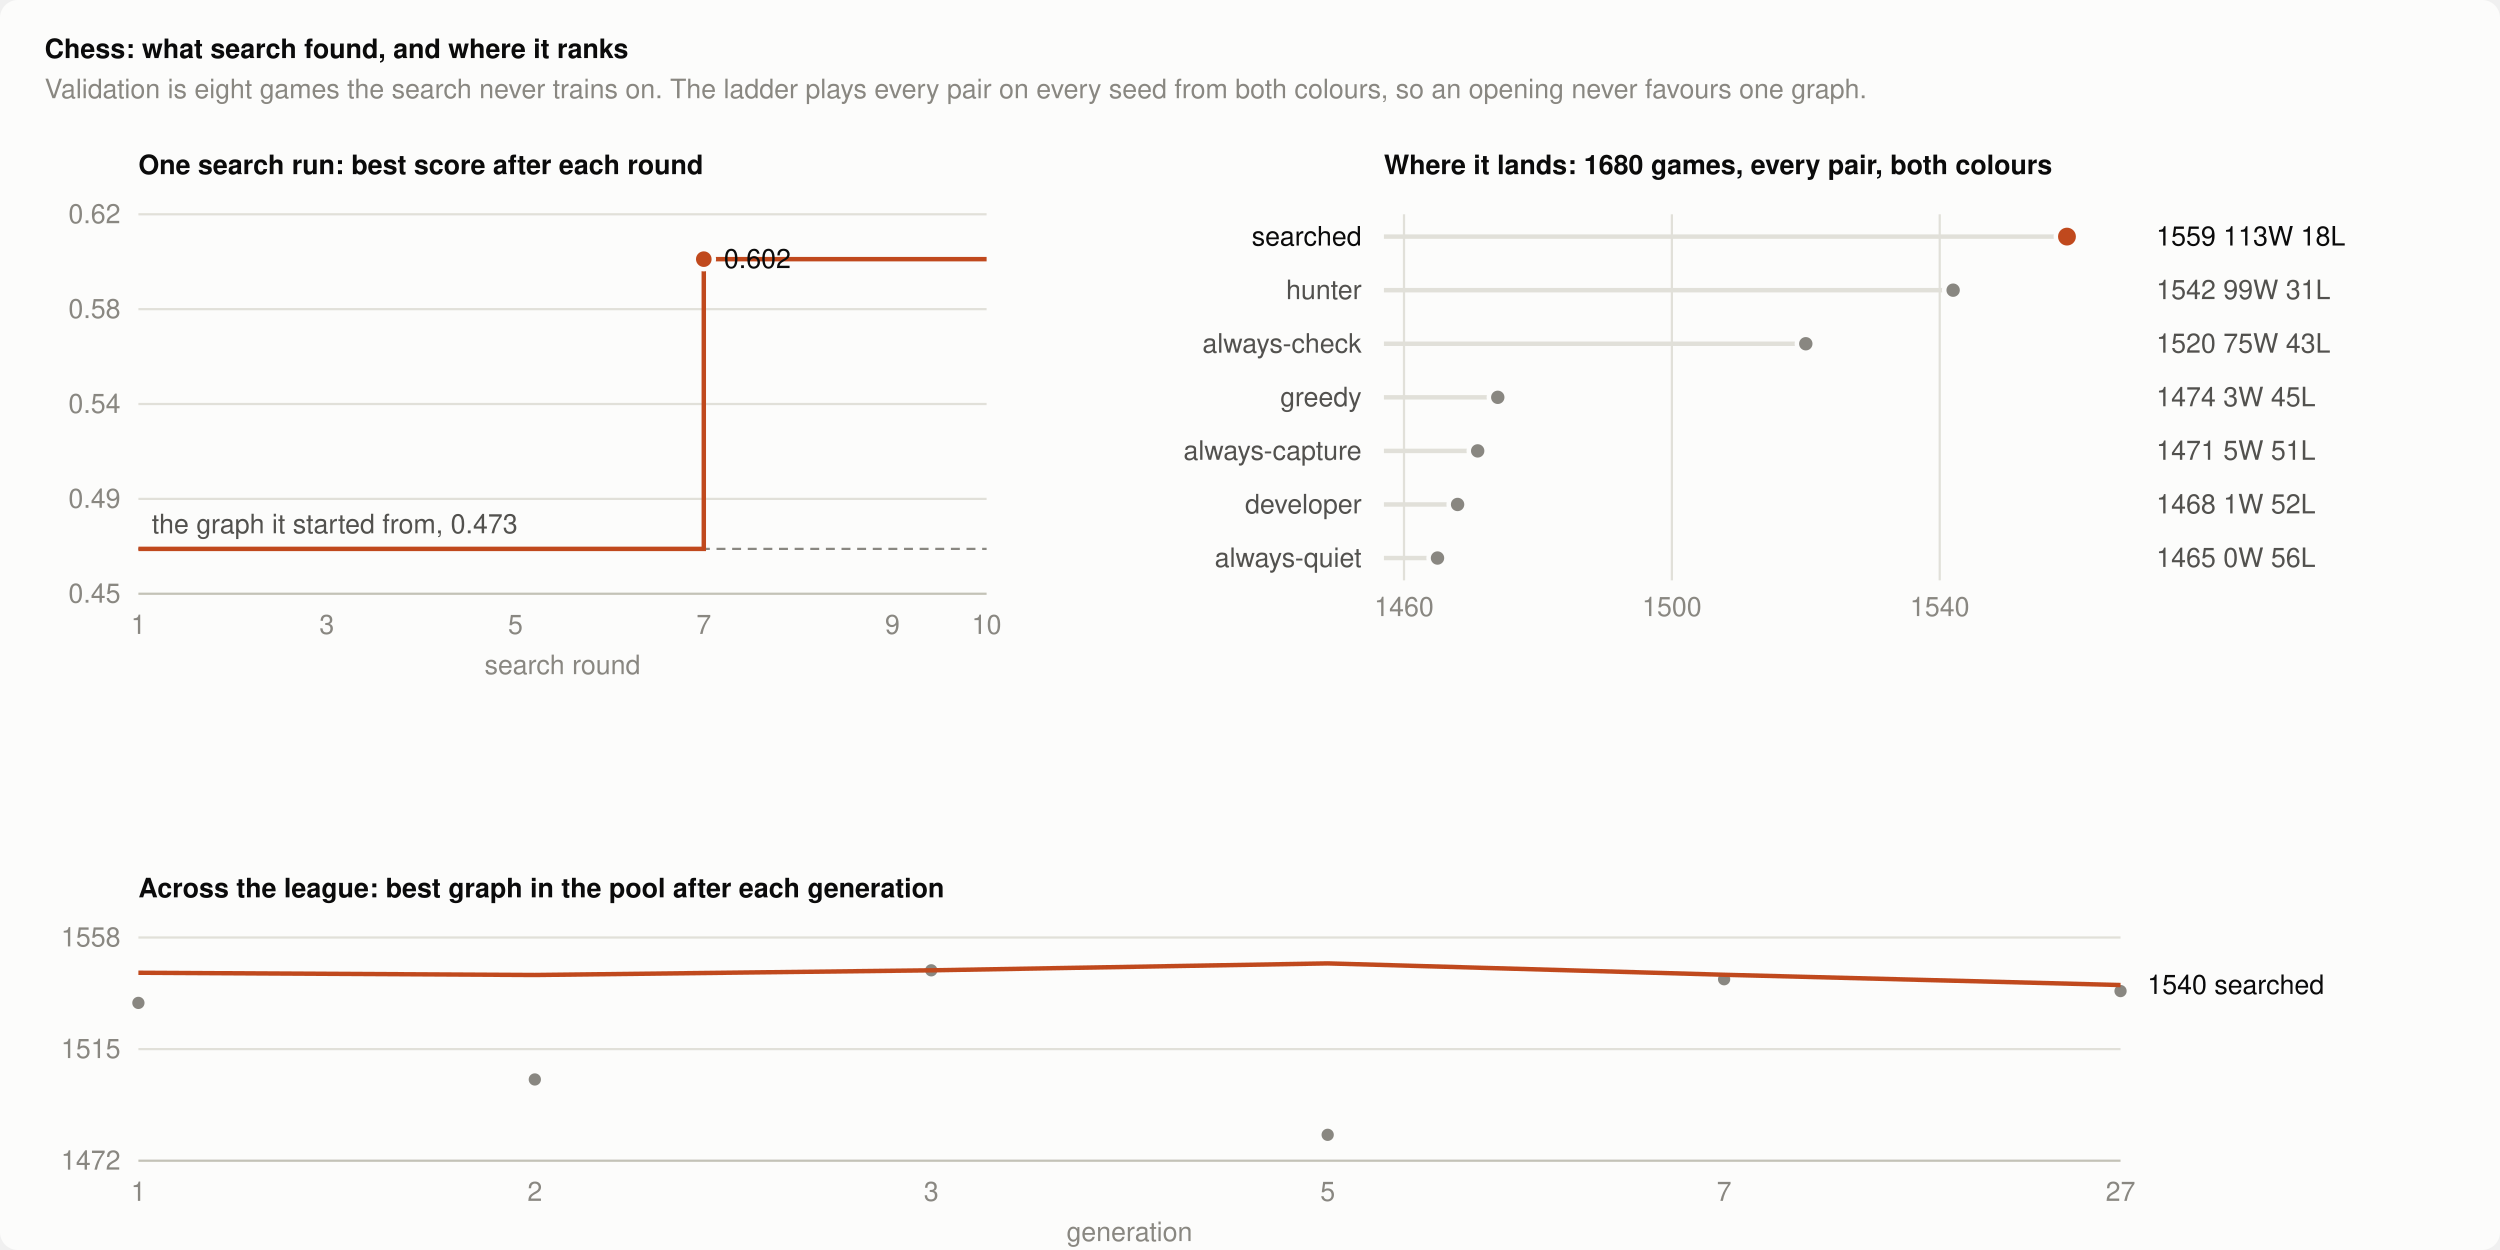
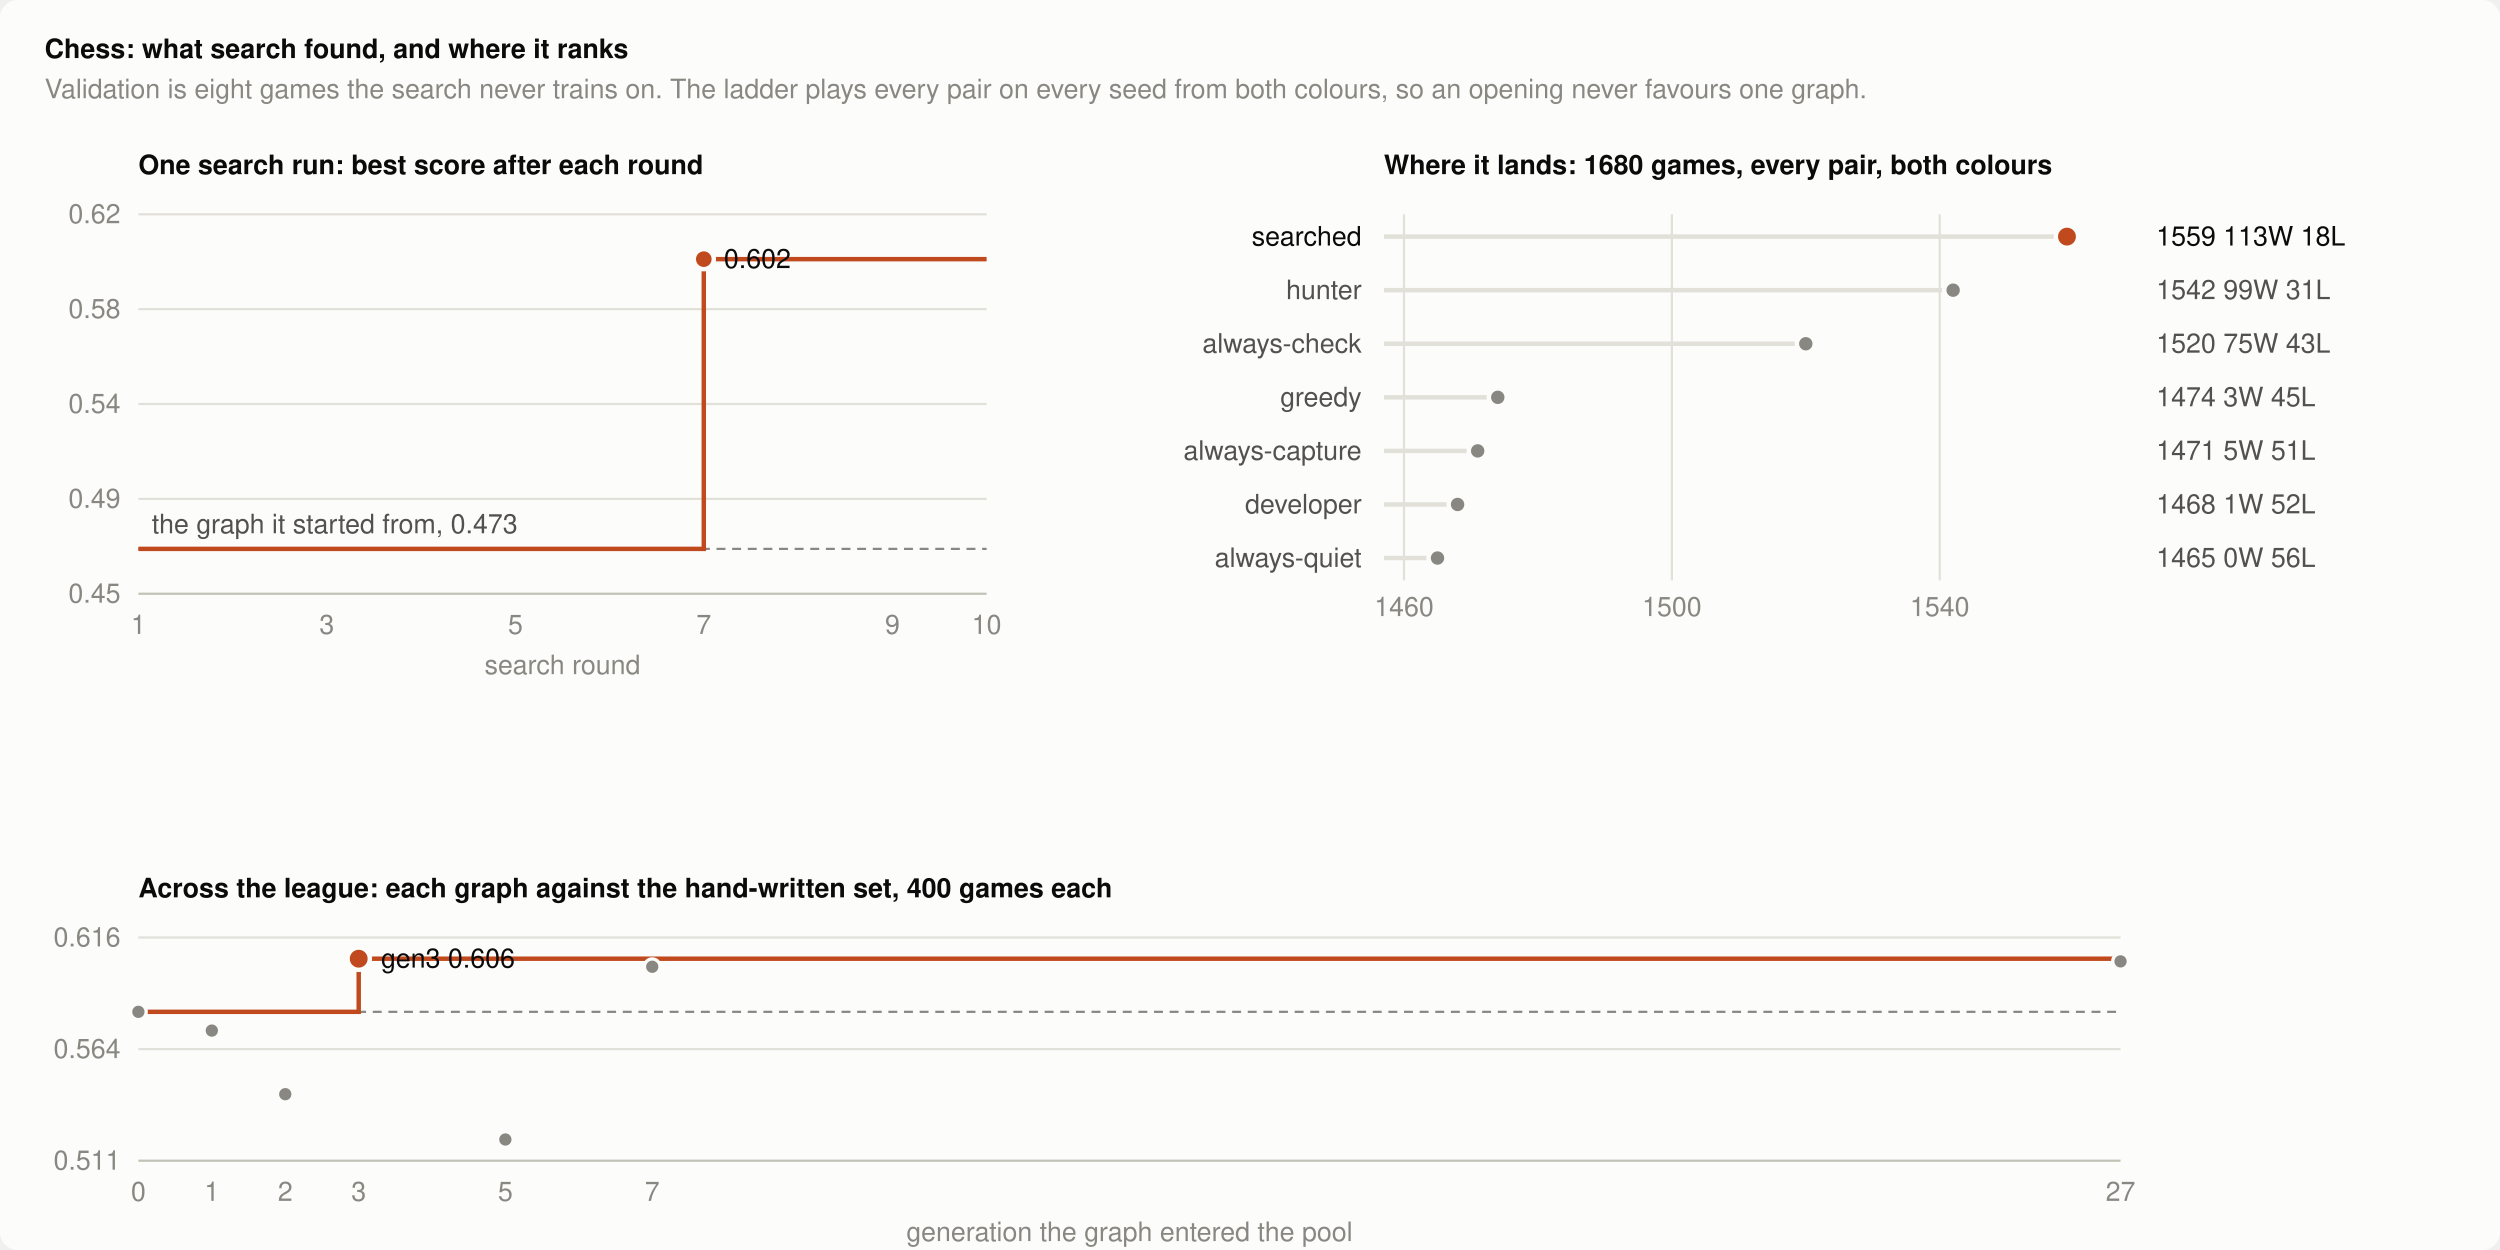
<svg xmlns="http://www.w3.org/2000/svg" viewBox="0 0 1120 560" width="1120" height="560" role="img" aria-labelledby="t d" font-family="-apple-system, Segoe UI, Helvetica, Arial, sans-serif">
  <style>
text{font-size:12px}.surface{fill:#fcfcfb}.ink{fill:#0b0b0b}.ink2{fill:#52514e}.muted{fill:#898781}
.grid{stroke:#e1e0d9}.axis{stroke:#c3c2b7}.rule{stroke:#e1e0d9;stroke-width:2}
.seed{stroke:#898781;stroke-width:1;stroke-dasharray:4 3}
.line{stroke:#c0491d}.dot{fill:#c0491d;stroke:#fcfcfb}.plain{fill:#898781;stroke:#fcfcfb}
@media (prefers-color-scheme: dark){
.surface{fill:#1a1a19}.ink{fill:#ffffff}.ink2{fill:#c3c2b7}.muted{fill:#898781}
.grid{stroke:#2c2c2a}.axis{stroke:#383835}.rule{stroke:#2c2c2a}.seed{stroke:#6b6963}
.line{stroke:#e0653c}.dot{fill:#e0653c;stroke:#1a1a19}.plain{fill:#6b6963;stroke:#1a1a19}}
</style>
  <rect class="surface" width="1120" height="560" rx="8" />
  <text class="ink" x="20" y="26" font-size="15" font-weight="600">Chess: what search found, and where it ranks</text>
  <text class="muted" x="20" y="44">Validation is eight games the search never trains on. The ladder plays every pair on every seed from both colours, so an opening never favours one graph.</text>
  <text class="ink" x="62.0" y="78.0" text-anchor="start" font-weight="600">One search run: best score after each round</text>
  <line class="axis" x1="62" x2="442" y1="266.0" y2="266.0" />
  <text class="muted" x="54.0" y="270.0" text-anchor="end">0.45</text>
  <line class="grid" x1="62" x2="442" y1="223.5" y2="223.5" />
  <text class="muted" x="54.0" y="227.5" text-anchor="end">0.49</text>
  <line class="grid" x1="62" x2="442" y1="181.0" y2="181.0" />
  <text class="muted" x="54.0" y="185.0" text-anchor="end">0.54</text>
  <line class="grid" x1="62" x2="442" y1="138.5" y2="138.5" />
  <text class="muted" x="54.0" y="142.5" text-anchor="end">0.58</text>
  <line class="grid" x1="62" x2="442" y1="96.0" y2="96.0" />
  <text class="muted" x="54.0" y="100.0" text-anchor="end">0.62</text>
  <text class="muted" x="62.0" y="284.0" text-anchor="middle">1</text>
  <text class="muted" x="146.4" y="284.0" text-anchor="middle">3</text>
  <text class="muted" x="230.9" y="284.0" text-anchor="middle">5</text>
  <text class="muted" x="315.3" y="284.0" text-anchor="middle">7</text>
  <text class="muted" x="399.8" y="284.0" text-anchor="middle">9</text>
  <text class="muted" x="442.0" y="284.0" text-anchor="middle">10</text>
  <text class="muted" x="252.0" y="302.0" text-anchor="middle">search round</text>
  <line class="seed" x1="62" x2="442" y1="245.9" y2="245.9" />
  <text class="ink2" x="68.0" y="238.9" text-anchor="start">the graph it started from, 0.473</text>
  <path class="line" d="M62.0,245.9H104.2V245.9H146.4V245.9H188.7V245.9H230.9V245.9H273.1V245.9H315.3V116.1H357.6V116.1H399.8V116.1H442.0V116.1" fill="none" stroke-width="2" />
  <circle class="dot" cx="315.3" cy="116.1" r="4.5" stroke-width="2" />
  <text class="ink" x="324.3" y="120.1" text-anchor="start">0.602</text>
  <text class="ink" x="620.0" y="78.0" text-anchor="start" font-weight="600">Where it lands: 1680 games, every pair, both colours</text>
  <line class="grid" x1="629.0" x2="629.0" y1="96" y2="260.0" />
  <text class="muted" x="629.0" y="276.0" text-anchor="middle">1460</text>
  <line class="grid" x1="749.0" x2="749.0" y1="96" y2="260.0" />
  <text class="muted" x="749.0" y="276.0" text-anchor="middle">1500</text>
  <line class="grid" x1="869.0" x2="869.0" y1="96" y2="260.0" />
  <text class="muted" x="869.0" y="276.0" text-anchor="middle">1540</text>
  <text class="ink" x="610.0" y="110.0" text-anchor="end">searched</text>
  <line class="rule" x1="620.0" x2="926.0" y1="106.0" y2="106.0" />
  <circle class="dot" cx="926.0" cy="106.0" r="5" stroke-width="2" />
  <text class="ink" x="966.0" y="110.0" text-anchor="start">1559   113W 18L</text>
  <text class="ink2" x="610.0" y="134.0" text-anchor="end">hunter</text>
  <line class="rule" x1="620.0" x2="875.0" y1="130.0" y2="130.0" />
  <circle class="plain" cx="875.0" cy="130.0" r="4" stroke-width="2" />
  <text class="ink2" x="966.0" y="134.0" text-anchor="start">1542   99W 31L</text>
  <text class="ink2" x="610.0" y="158.0" text-anchor="end">always-check</text>
  <line class="rule" x1="620.0" x2="809.0" y1="154.0" y2="154.0" />
  <circle class="plain" cx="809.0" cy="154.0" r="4" stroke-width="2" />
  <text class="ink2" x="966.0" y="158.0" text-anchor="start">1520   75W 43L</text>
  <text class="ink2" x="610.0" y="182.0" text-anchor="end">greedy</text>
  <line class="rule" x1="620.0" x2="671.0" y1="178.0" y2="178.0" />
  <circle class="plain" cx="671.0" cy="178.0" r="4" stroke-width="2" />
  <text class="ink2" x="966.0" y="182.0" text-anchor="start">1474   3W 45L</text>
  <text class="ink2" x="610.0" y="206.0" text-anchor="end">always-capture</text>
  <line class="rule" x1="620.0" x2="662.0" y1="202.0" y2="202.0" />
  <circle class="plain" cx="662.0" cy="202.0" r="4" stroke-width="2" />
  <text class="ink2" x="966.0" y="206.0" text-anchor="start">1471   5W 51L</text>
  <text class="ink2" x="610.0" y="230.0" text-anchor="end">developer</text>
  <line class="rule" x1="620.0" x2="653.0" y1="226.0" y2="226.0" />
  <circle class="plain" cx="653.0" cy="226.0" r="4" stroke-width="2" />
  <text class="ink2" x="966.0" y="230.0" text-anchor="start">1468   1W 52L</text>
  <text class="ink2" x="610.0" y="254.0" text-anchor="end">always-quiet</text>
  <line class="rule" x1="620.0" x2="644.0" y1="250.0" y2="250.0" />
  <circle class="plain" cx="644.0" cy="250.0" r="4" stroke-width="2" />
  <text class="ink2" x="966.0" y="254.0" text-anchor="start">1465   0W 56L</text>
-   <text class="ink" x="62.0" y="402.0" text-anchor="start" font-weight="600">Across the league: best graph in the pool after each generation</text>
+   <text class="ink" x="62.0" y="402.0" text-anchor="start" font-weight="600">Across the league: each graph against the hand-written set, 400 games each</text>
  <line class="axis" x1="62" x2="950" y1="520.0" y2="520.0" />
-   <text class="muted" x="54.0" y="524.0" text-anchor="end">1472</text>
+   <text class="muted" x="54.0" y="524.0" text-anchor="end">0.511</text>
  <line class="grid" x1="62" x2="950" y1="470.0" y2="470.0" />
-   <text class="muted" x="54.0" y="474.0" text-anchor="end">1515</text>
+   <text class="muted" x="54.0" y="474.0" text-anchor="end">0.564</text>
  <line class="grid" x1="62" x2="950" y1="420.0" y2="420.0" />
-   <text class="muted" x="54.0" y="424.0" text-anchor="end">1558</text>
-   <text class="muted" x="62.0" y="538.0" text-anchor="middle">1</text>
-   <text class="muted" x="239.6" y="538.0" text-anchor="middle">2</text>
-   <text class="muted" x="417.2" y="538.0" text-anchor="middle">3</text>
-   <text class="muted" x="594.8" y="538.0" text-anchor="middle">5</text>
-   <text class="muted" x="772.4" y="538.0" text-anchor="middle">7</text>
+   <text class="muted" x="54.0" y="424.0" text-anchor="end">0.616</text>
+   <text class="muted" x="62.0" y="538.0" text-anchor="middle">0</text>
+   <text class="muted" x="94.9" y="538.0" text-anchor="middle">1</text>
+   <text class="muted" x="127.8" y="538.0" text-anchor="middle">2</text>
+   <text class="muted" x="160.7" y="538.0" text-anchor="middle">3</text>
+   <text class="muted" x="226.4" y="538.0" text-anchor="middle">5</text>
+   <text class="muted" x="292.2" y="538.0" text-anchor="middle">7</text>
  <text class="muted" x="950.0" y="538.0" text-anchor="middle">27</text>
-   <text class="muted" x="506.0" y="556.0" text-anchor="middle">generation</text>
-   <circle class="plain" cx="62.0" cy="449.3" r="3.5" stroke-width="1.5" />
-   <circle class="plain" cx="239.6" cy="483.6" r="3.5" stroke-width="1.5" />
-   <circle class="plain" cx="417.2" cy="434.7" r="3.5" stroke-width="1.5" />
-   <circle class="plain" cx="594.8" cy="508.4" r="3.5" stroke-width="1.5" />
-   <circle class="plain" cx="772.4" cy="438.7" r="3.5" stroke-width="1.5" />
-   <circle class="plain" cx="950.0" cy="444.0" r="3.5" stroke-width="1.5" />
-   <path class="line" d="M62.0,435.8L239.6,436.8L417.2,434.7L594.8,431.6L772.4,436.7L950.0,441.3" fill="none" stroke-width="2" />
-   <text class="ink" x="962.0" y="445.3" text-anchor="start">1540  searched</text>
-   <text class="muted" x="62.0" y="572.0" text-anchor="start">A grey dot is the challenger that generation bred; the line is the best graph in the pool, rated over every game played.</text>
+   <text class="muted" x="506.0" y="556.0" text-anchor="middle">generation the graph entered the pool</text>
+   <line class="seed" x1="62" x2="950" y1="453.3" y2="453.3" />
+   <path class="line" d="M62.0,453.3H94.9V453.3H127.8V453.3H160.7V429.5H226.4V429.5H292.2V429.5H950.0V429.5" fill="none" stroke-width="2" />
+   <circle class="plain" cx="62.0" cy="453.3" r="3.5" stroke-width="1.5" />
+   <circle class="plain" cx="94.9" cy="461.7" r="3.5" stroke-width="1.5" />
+   <circle class="plain" cx="127.8" cy="490.2" r="3.5" stroke-width="1.5" />
+   <circle class="plain" cx="160.7" cy="429.5" r="3.5" stroke-width="1.5" />
+   <circle class="plain" cx="226.4" cy="510.5" r="3.5" stroke-width="1.5" />
+   <circle class="plain" cx="292.2" cy="433.1" r="3.5" stroke-width="1.5" />
+   <circle class="plain" cx="950.0" cy="430.7" r="3.5" stroke-width="1.5" />
+   <circle class="dot" cx="160.7" cy="429.5" r="5" stroke-width="2" />
+   <text class="ink" x="170.7" y="433.5" text-anchor="start">gen3 0.606</text>
+   <text class="muted" x="62.0" y="572.0" text-anchor="start">A grey dot is one graph's score against the five hand-written graphs, which never change. The line is the best so far; the dashed rule is the graph the league started from.</text>
</svg>
